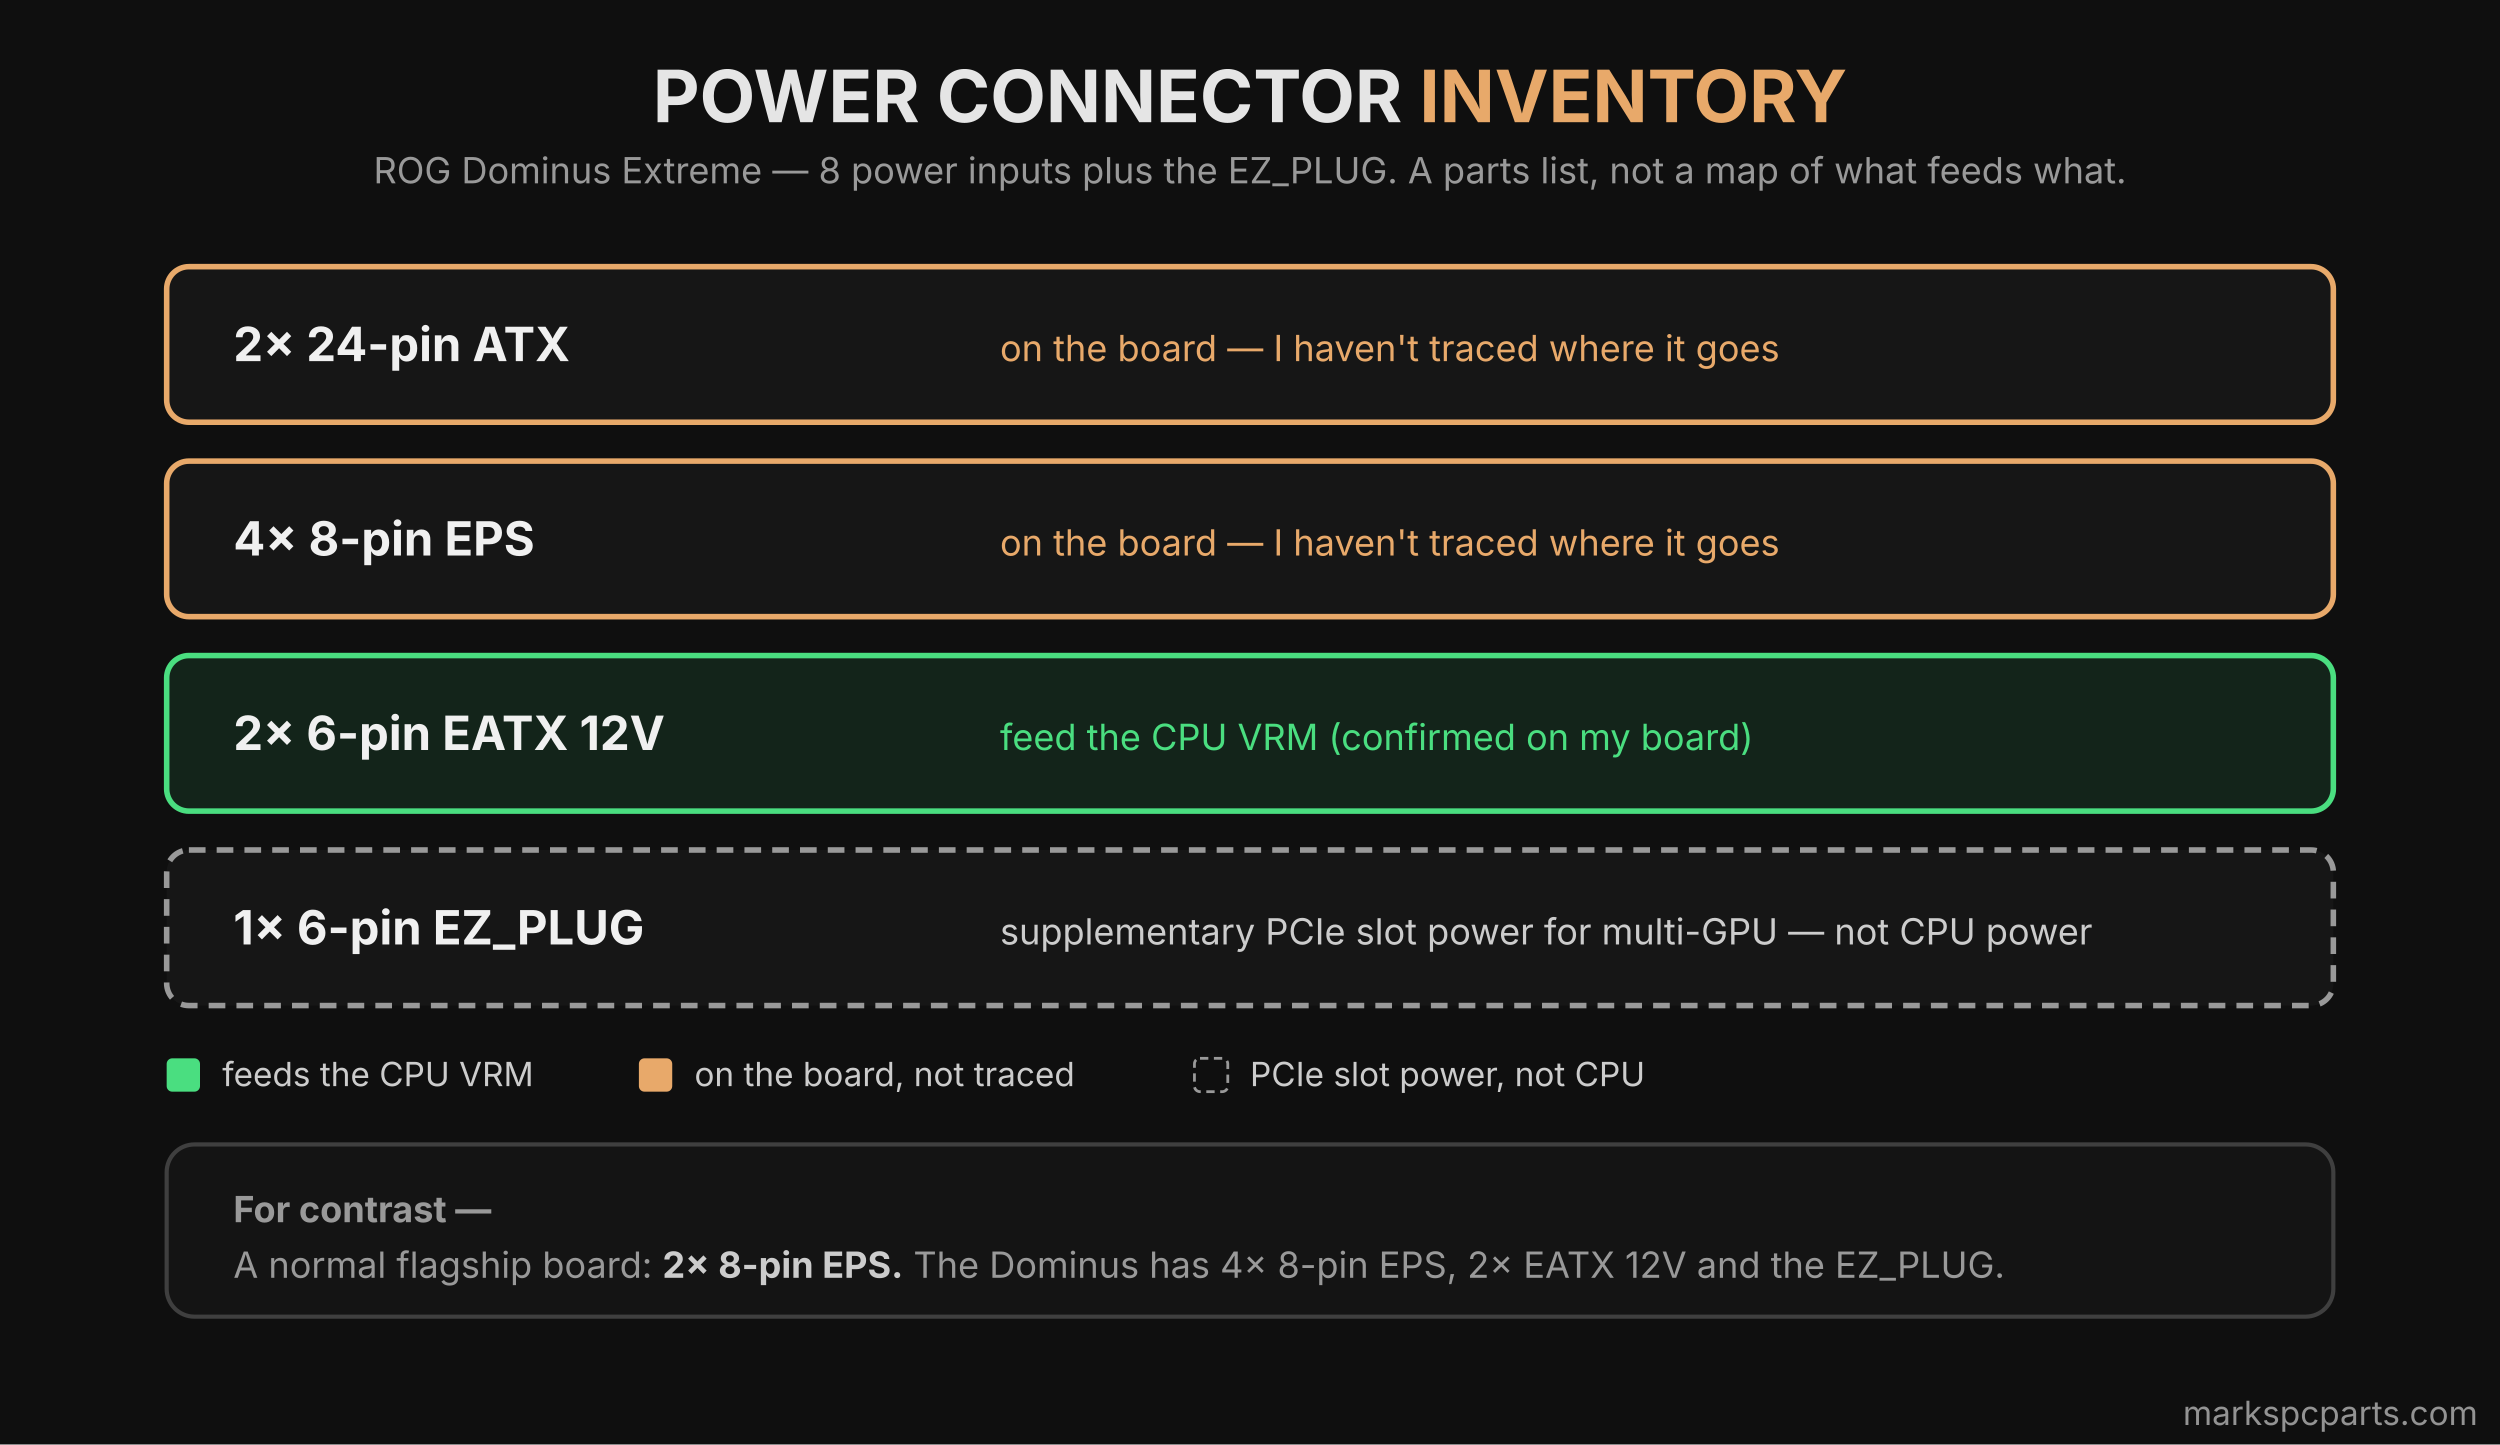
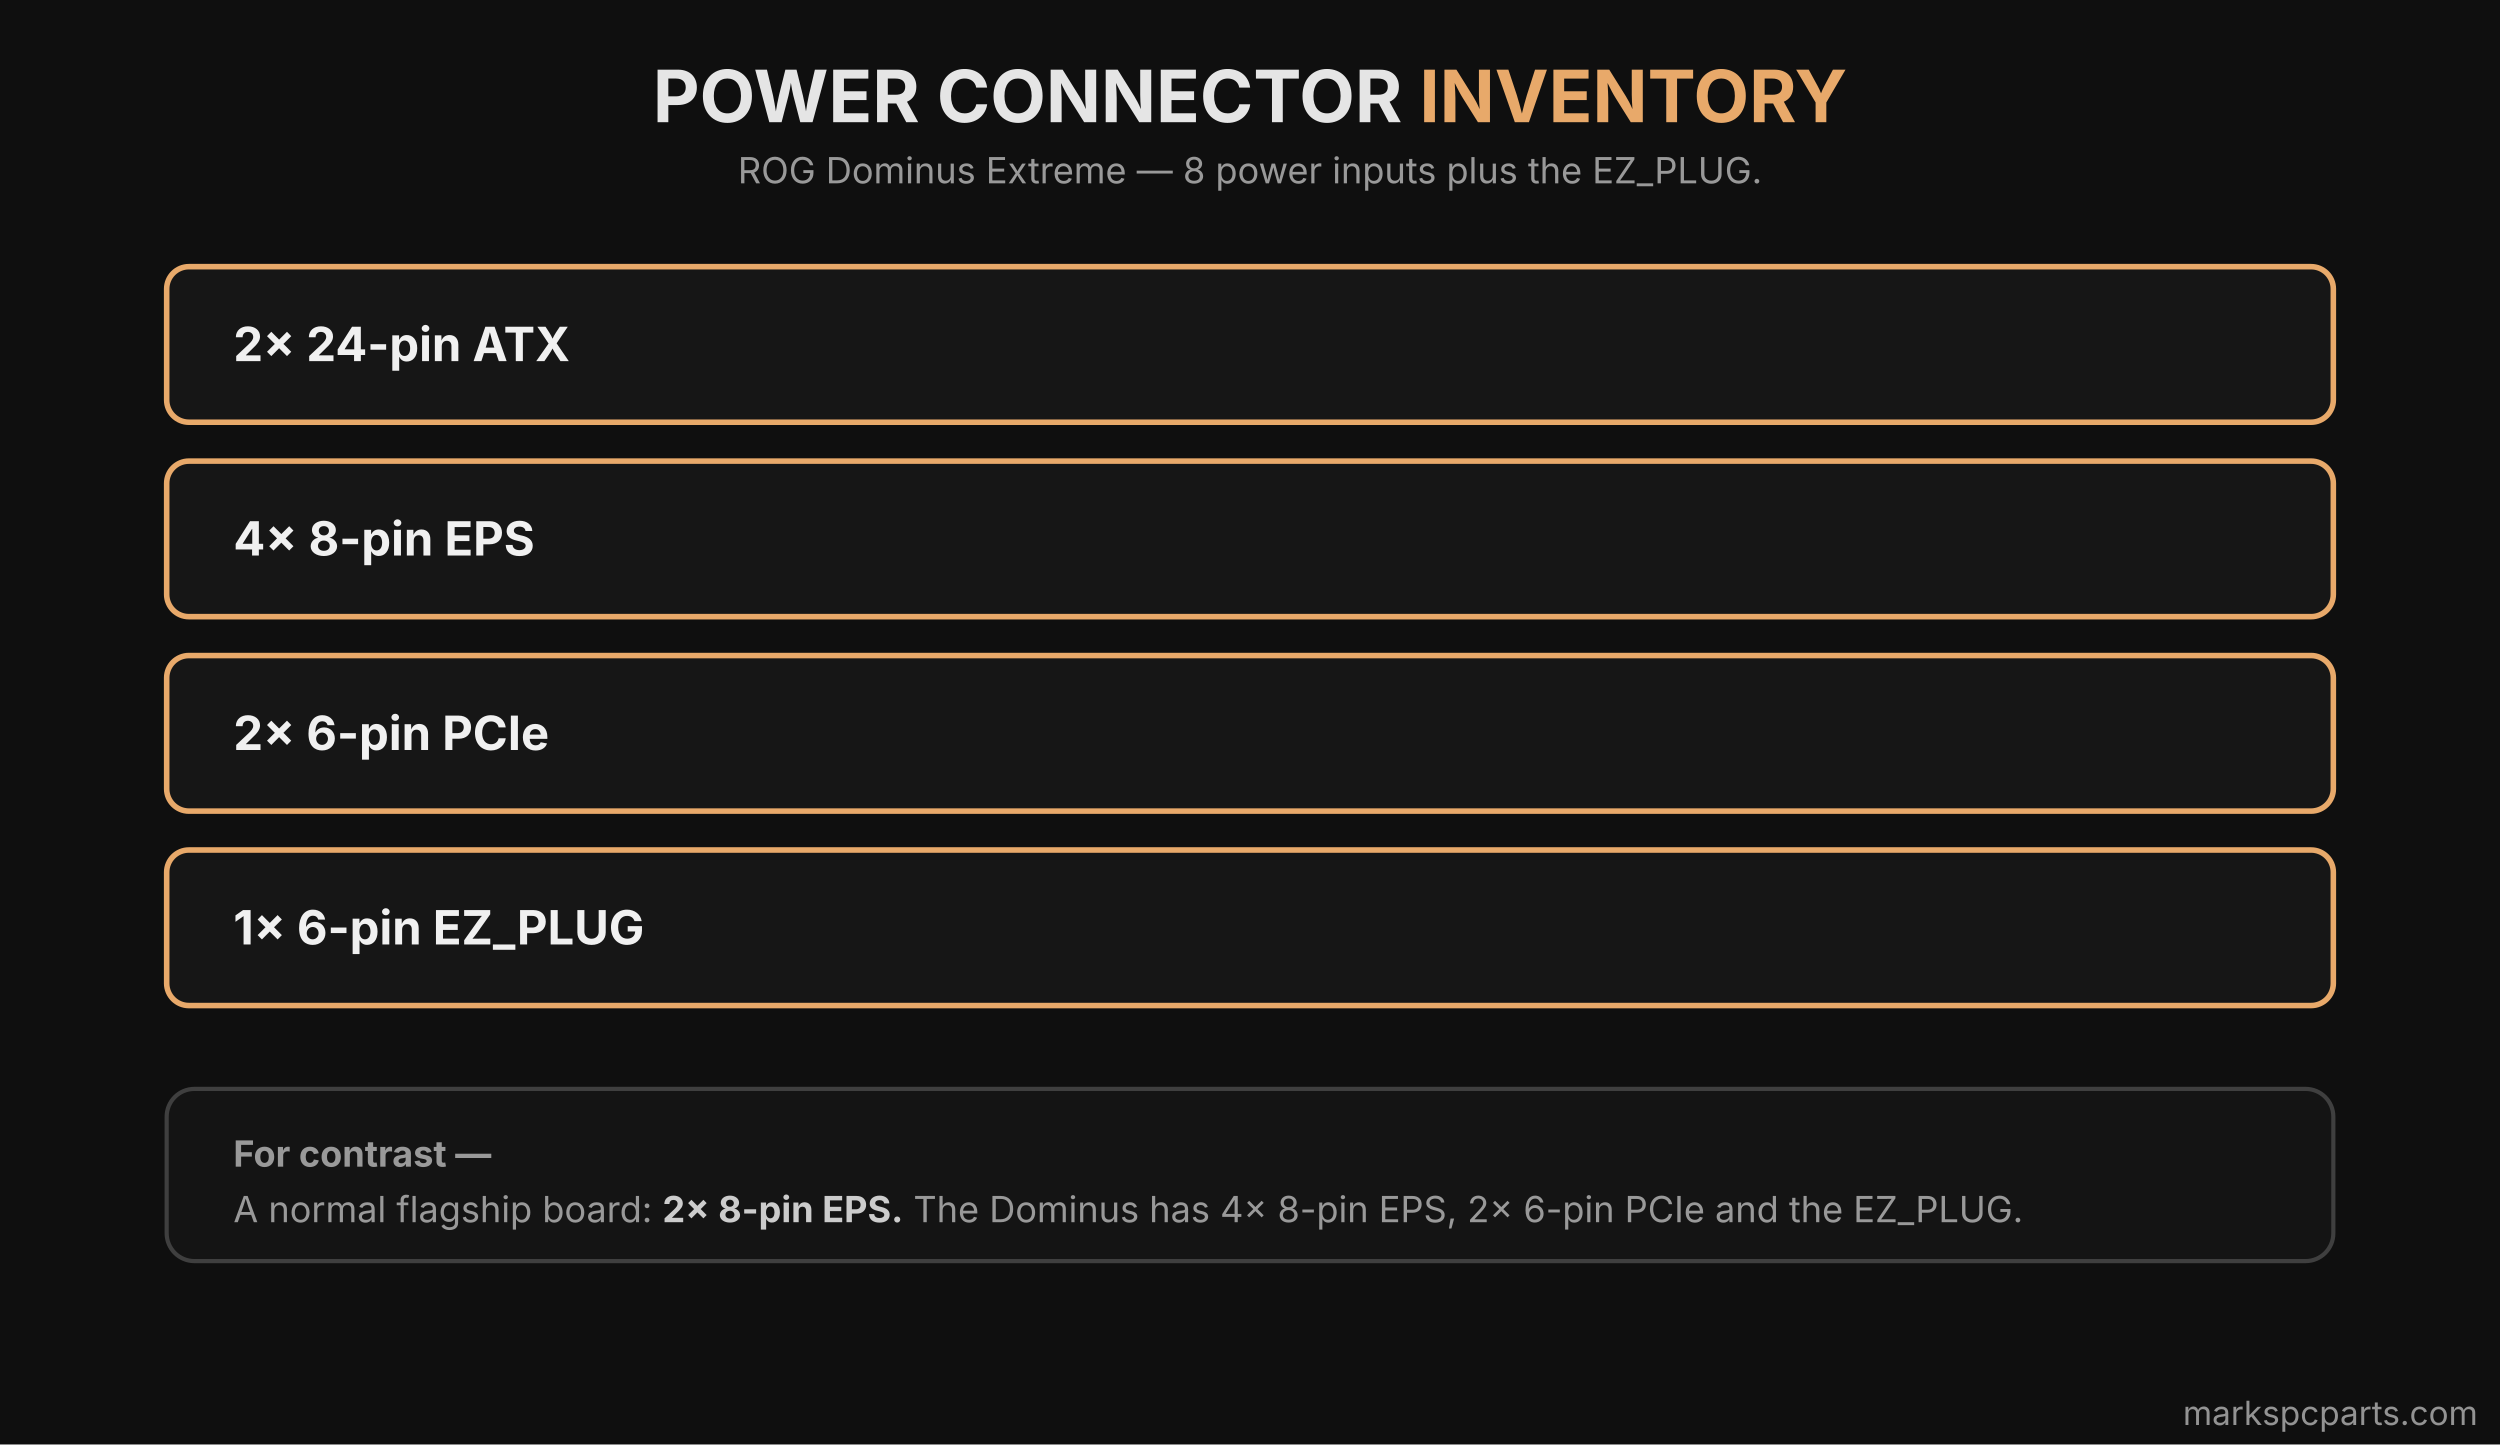
<svg xmlns="http://www.w3.org/2000/svg" viewBox="0 0 900 520" font-family="system-ui, -apple-system, sans-serif">
  <rect x="0" y="0" width="900" height="520" fill="#0f0f0f" />
  <text x="450" y="44" text-anchor="middle" font-size="26" font-weight="700" fill="#e5e5e5">POWER CONNECTOR <tspan fill="#e8a96a">INVENTORY</tspan>
  </text>
-   <text x="450" y="66" text-anchor="middle" font-size="13" fill="#999">ROG Dominus Extreme — 8 power inputs plus the EZ_PLUG. A parts list, not a map of what feeds what.</text>
+   <text x="450" y="66" text-anchor="middle" font-size="13" fill="#999">ROG Dominus Extreme — 8 power inputs plus the EZ_PLUG.</text>
  <rect x="60" y="96" width="780" height="56" rx="8" fill="#161616" stroke="#e8a96a" stroke-width="2" />
  <text x="84" y="130" font-size="17" font-weight="700" fill="#f0f0f0">2× 24-pin ATX</text>
-   <text x="360" y="130" font-size="13" fill="#e8a96a">on the board — I haven't traced where it goes</text>
  <rect x="60" y="166" width="780" height="56" rx="8" fill="#161616" stroke="#e8a96a" stroke-width="2" />
  <text x="84" y="200" font-size="17" font-weight="700" fill="#f0f0f0">4× 8-pin EPS</text>
-   <text x="360" y="200" font-size="13" fill="#e8a96a">on the board — I haven't traced where it goes</text>
-   <rect x="60" y="236" width="780" height="56" rx="8" fill="#13241a" stroke="#4ade80" stroke-width="2" />
-   <text x="84" y="270" font-size="17" font-weight="700" fill="#f0f0f0">2× 6-pin EATX 12V</text>
-   <text x="360" y="270" font-size="13" fill="#4ade80">feed the CPU VRM (confirmed on my board)</text>
-   <rect x="60" y="306" width="780" height="56" rx="8" fill="#161616" stroke="#999" stroke-width="2" stroke-dasharray="6 4" />
+   <rect x="60" y="236" width="780" height="56" rx="8" fill="#161616" stroke="#e8a96a" stroke-width="2" />
+   <text x="84" y="270" font-size="17" font-weight="700" fill="#f0f0f0">2× 6-pin PCIe</text>
+   <rect x="60" y="306" width="780" height="56" rx="8" fill="#161616" stroke="#e8a96a" stroke-width="2" />
  <text x="84" y="340" font-size="17" font-weight="700" fill="#f0f0f0">1× 6-pin EZ_PLUG</text>
-   <text x="360" y="340" font-size="13" fill="#ccc">supplementary PCIe slot power for multi-GPU — not CPU power</text>
-   <rect x="60" y="381" width="12" height="12" rx="2" fill="#4ade80" />
-   <text x="80" y="391" font-size="12" fill="#ccc">feeds the CPU VRM</text>
-   <rect x="230" y="381" width="12" height="12" rx="2" fill="#e8a96a" />
-   <text x="250" y="391" font-size="12" fill="#ccc">on the board, not traced</text>
-   <rect x="430" y="381" width="12" height="12" rx="2" fill="none" stroke="#999" stroke-dasharray="3 2" />
-   <text x="450" y="391" font-size="12" fill="#ccc">PCIe slot power, not CPU</text>
-   <rect x="60" y="412" width="780" height="62" rx="10" fill="#141414" stroke="#3f3f3f" stroke-width="1.5" />
-   <text x="84" y="440" font-size="13" font-weight="700" fill="#999">For contrast —</text>
-   <text x="84" y="460" font-size="13" fill="#999">A normal flagship board: <tspan fill="#ccc" font-weight="700">2× 8-pin EPS.</tspan> The Dominus has 4× 8-pin EPS, 2× EATX 12V and the EZ_PLUG.</text>
+   <rect x="60" y="392" width="780" height="62" rx="10" fill="#141414" stroke="#3f3f3f" stroke-width="1.5" />
+   <text x="84" y="420" font-size="13" font-weight="700" fill="#999">For contrast —</text>
+   <text x="84" y="440" font-size="13" fill="#999">A normal flagship board: <tspan fill="#ccc" font-weight="700">2× 8-pin EPS.</tspan> The Dominus has 4× 8-pin EPS, 2× 6-pin PCIe and the EZ_PLUG.</text>
  <text x="892" y="513" text-anchor="end" fill="#ffffff" opacity="0.55" font-size="12">markspcparts.com</text>
</svg>
